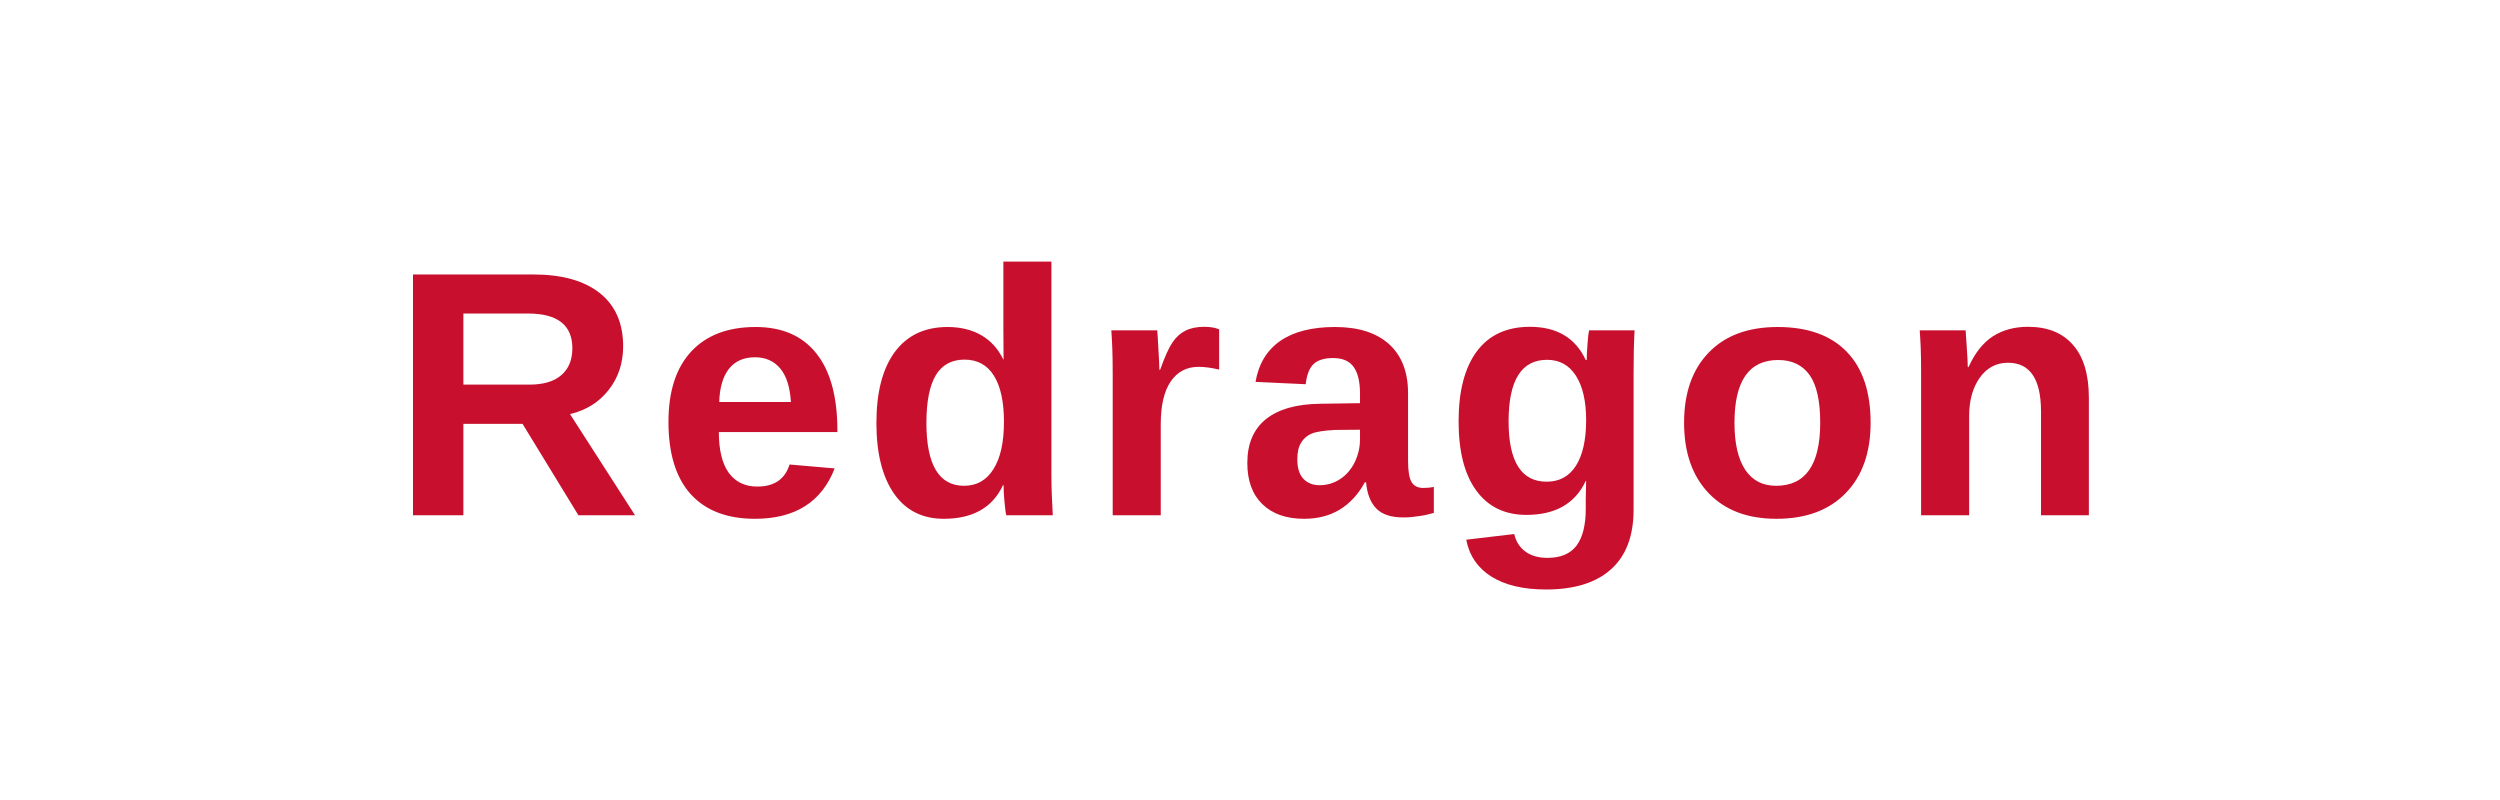
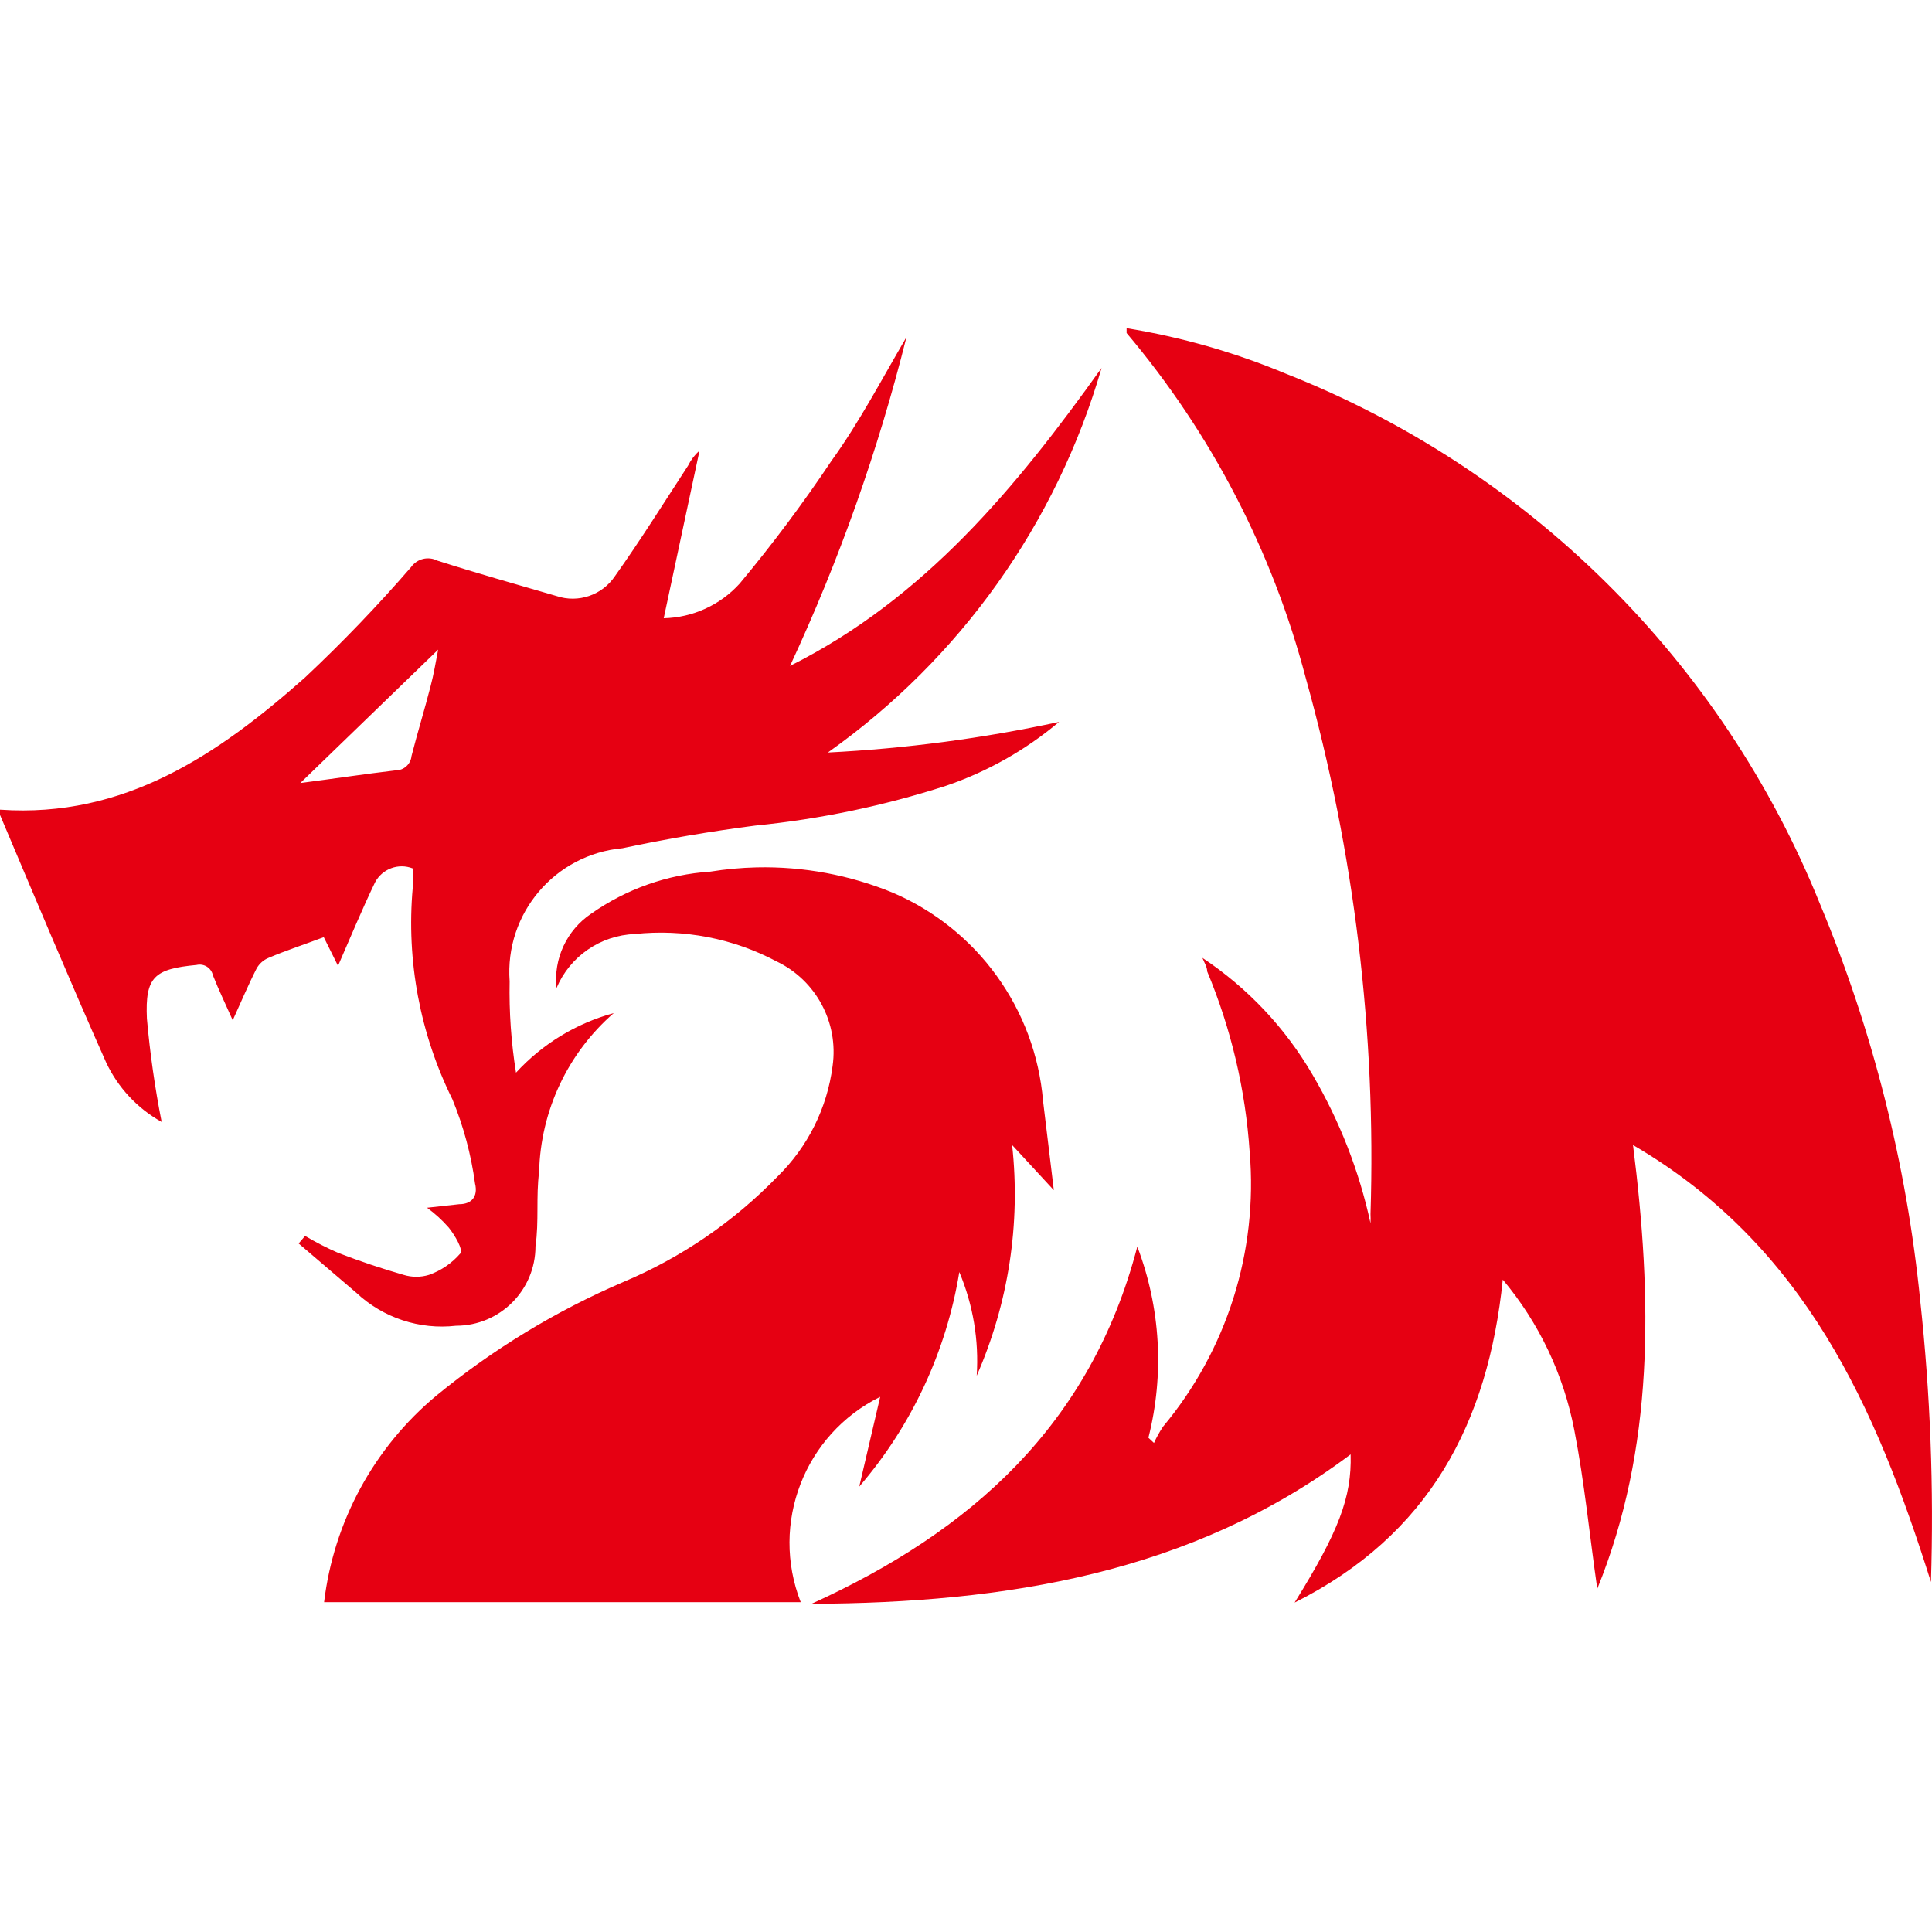
- <svg xmlns="http://www.w3.org/2000/svg" viewBox="0 0 200 64" role="img" aria-label="Redragon">
-   <text x="50%" y="52%" dominant-baseline="middle" text-anchor="middle" font-family="Arial Black, Helvetica Neue, Arial, sans-serif" font-size="28" font-weight="800" letter-spacing="1" fill="#C8102E">Redragon</text>
+ <svg xmlns="http://www.w3.org/2000/svg" role="img" viewBox="0 0 24 24" fill="#E60012">
+   <path d="M13.995 4.077v.06A10.963 10.963 0 0 1 16.22 8.42c.605 2.167.876 4.414.805 6.662a1.01 1.01 0 0 1 0 .113 6.278 6.278 0 0 0-.721-1.846 4.39 4.39 0 0 0-1.367-1.45c.025.064.059.113.059.168a7.04 7.04 0 0 1 .528 2.245 4.703 4.703 0 0 1-1.076 3.41 1.38 1.38 0 0 0-.113.203l-.069-.065a3.949 3.949 0 0 0-.138-2.374c-.578 2.216-2.068 3.538-4.047 4.437 2.404-.01 4.723-.375 6.697-1.856.015.533-.148.958-.696 1.841 1.673-.839 2.403-2.23 2.586-4.012.45.536.755 1.178.888 1.866.128.656.192 1.327.286 1.974.71-1.747.686-3.593.444-5.512 2.137 1.248 3.02 3.266 3.701 5.428a25.023 25.023 0 0 0-.133-3.494c-.17-1.698-.59-3.36-1.248-4.935a11.844 11.844 0 0 0-6.638-6.583 8.79 8.79 0 0 0-1.973-.563zm-2.734.11c-.306.522-.587 1.06-.933 1.539a18.019 18.019 0 0 1-1.14 1.524 1.313 1.313 0 0 1-.943.43l.445-2.083a.626.626 0 0 0-.143.188c-.3.46-.592.928-.908 1.372a.632.632 0 0 1-.726.247c-.493-.144-.987-.282-1.48-.44a.257.257 0 0 0-.326.08A18.356 18.356 0 0 1 3.785 8.42c-1.076.953-2.24 1.746-3.785 1.638v.065c.434 1.026.864 2.053 1.318 3.074a1.648 1.648 0 0 0 .69.74 12.216 12.216 0 0 1-.183-1.283c-.024-.523.094-.617.617-.667a.168.168 0 0 1 .203.129c.074.187.163.37.246.558.104-.227.193-.44.296-.642a.301.301 0 0 1 .149-.133c.222-.094.45-.168.686-.257l.177.356c.153-.35.296-.696.46-1.037a.375.375 0 0 1 .468-.173v.242a4.935 4.935 0 0 0 .493 2.626 4.244 4.244 0 0 1 .281 1.046c.04.162-.043.257-.196.257l-.4.044a1.655 1.655 0 0 1 .27.247c.075.094.179.27.144.32a.918.918 0 0 1-.39.267.536.536 0 0 1-.315 0 9.746 9.746 0 0 1-.81-.272 3.64 3.64 0 0 1-.414-.212l-.08.094.716.612a1.554 1.554 0 0 0 1.24.41.987.987 0 0 0 .986-.988c.045-.306.005-.616.045-.922a2.704 2.704 0 0 1 .927-1.974 2.561 2.561 0 0 0-1.214.74 6.366 6.366 0 0 1-.079-1.135 1.545 1.545 0 0 1 1.402-1.653 20.515 20.515 0 0 1 1.648-.281c.805-.08 1.599-.246 2.369-.494a4.367 4.367 0 0 0 1.406-.794 17.83 17.83 0 0 1-2.872.38 8.882 8.882 0 0 0 3.4-4.777c-1.056 1.48-2.202 2.867-3.87 3.701a22.7 22.7 0 0 0 1.447-4.086zM5.443 8.07c-.03.153-.054.305-.094.454-.074.29-.163.577-.237.868a.197.197 0 0 1-.198.178c-.384.045-.764.103-1.183.157zM9.4 10.775a4.206 4.206 0 0 0-.577.053 2.897 2.897 0 0 0-1.48.523.987.987 0 0 0-.43.923 1.1 1.1 0 0 1 .972-.671 3.065 3.065 0 0 1 1.762.34c.49.234.772.76.696 1.298a2.338 2.338 0 0 1-.687 1.377 5.797 5.797 0 0 1-1.914 1.308 9.695 9.695 0 0 0-2.32 1.41 3.95 3.95 0 0 0-1.396 2.567h5.921a2.023 2.023 0 0 1 .987-2.551l-.26 1.115a5.428 5.428 0 0 0 1.243-2.665c.171.407.245.848.216 1.288a5.615 5.615 0 0 0 .44-2.866l.518.561c-.049-.4-.09-.755-.134-1.11a3.097 3.097 0 0 0-1.865-2.585 4.197 4.197 0 0 0-1.692-.315z" />
</svg>
